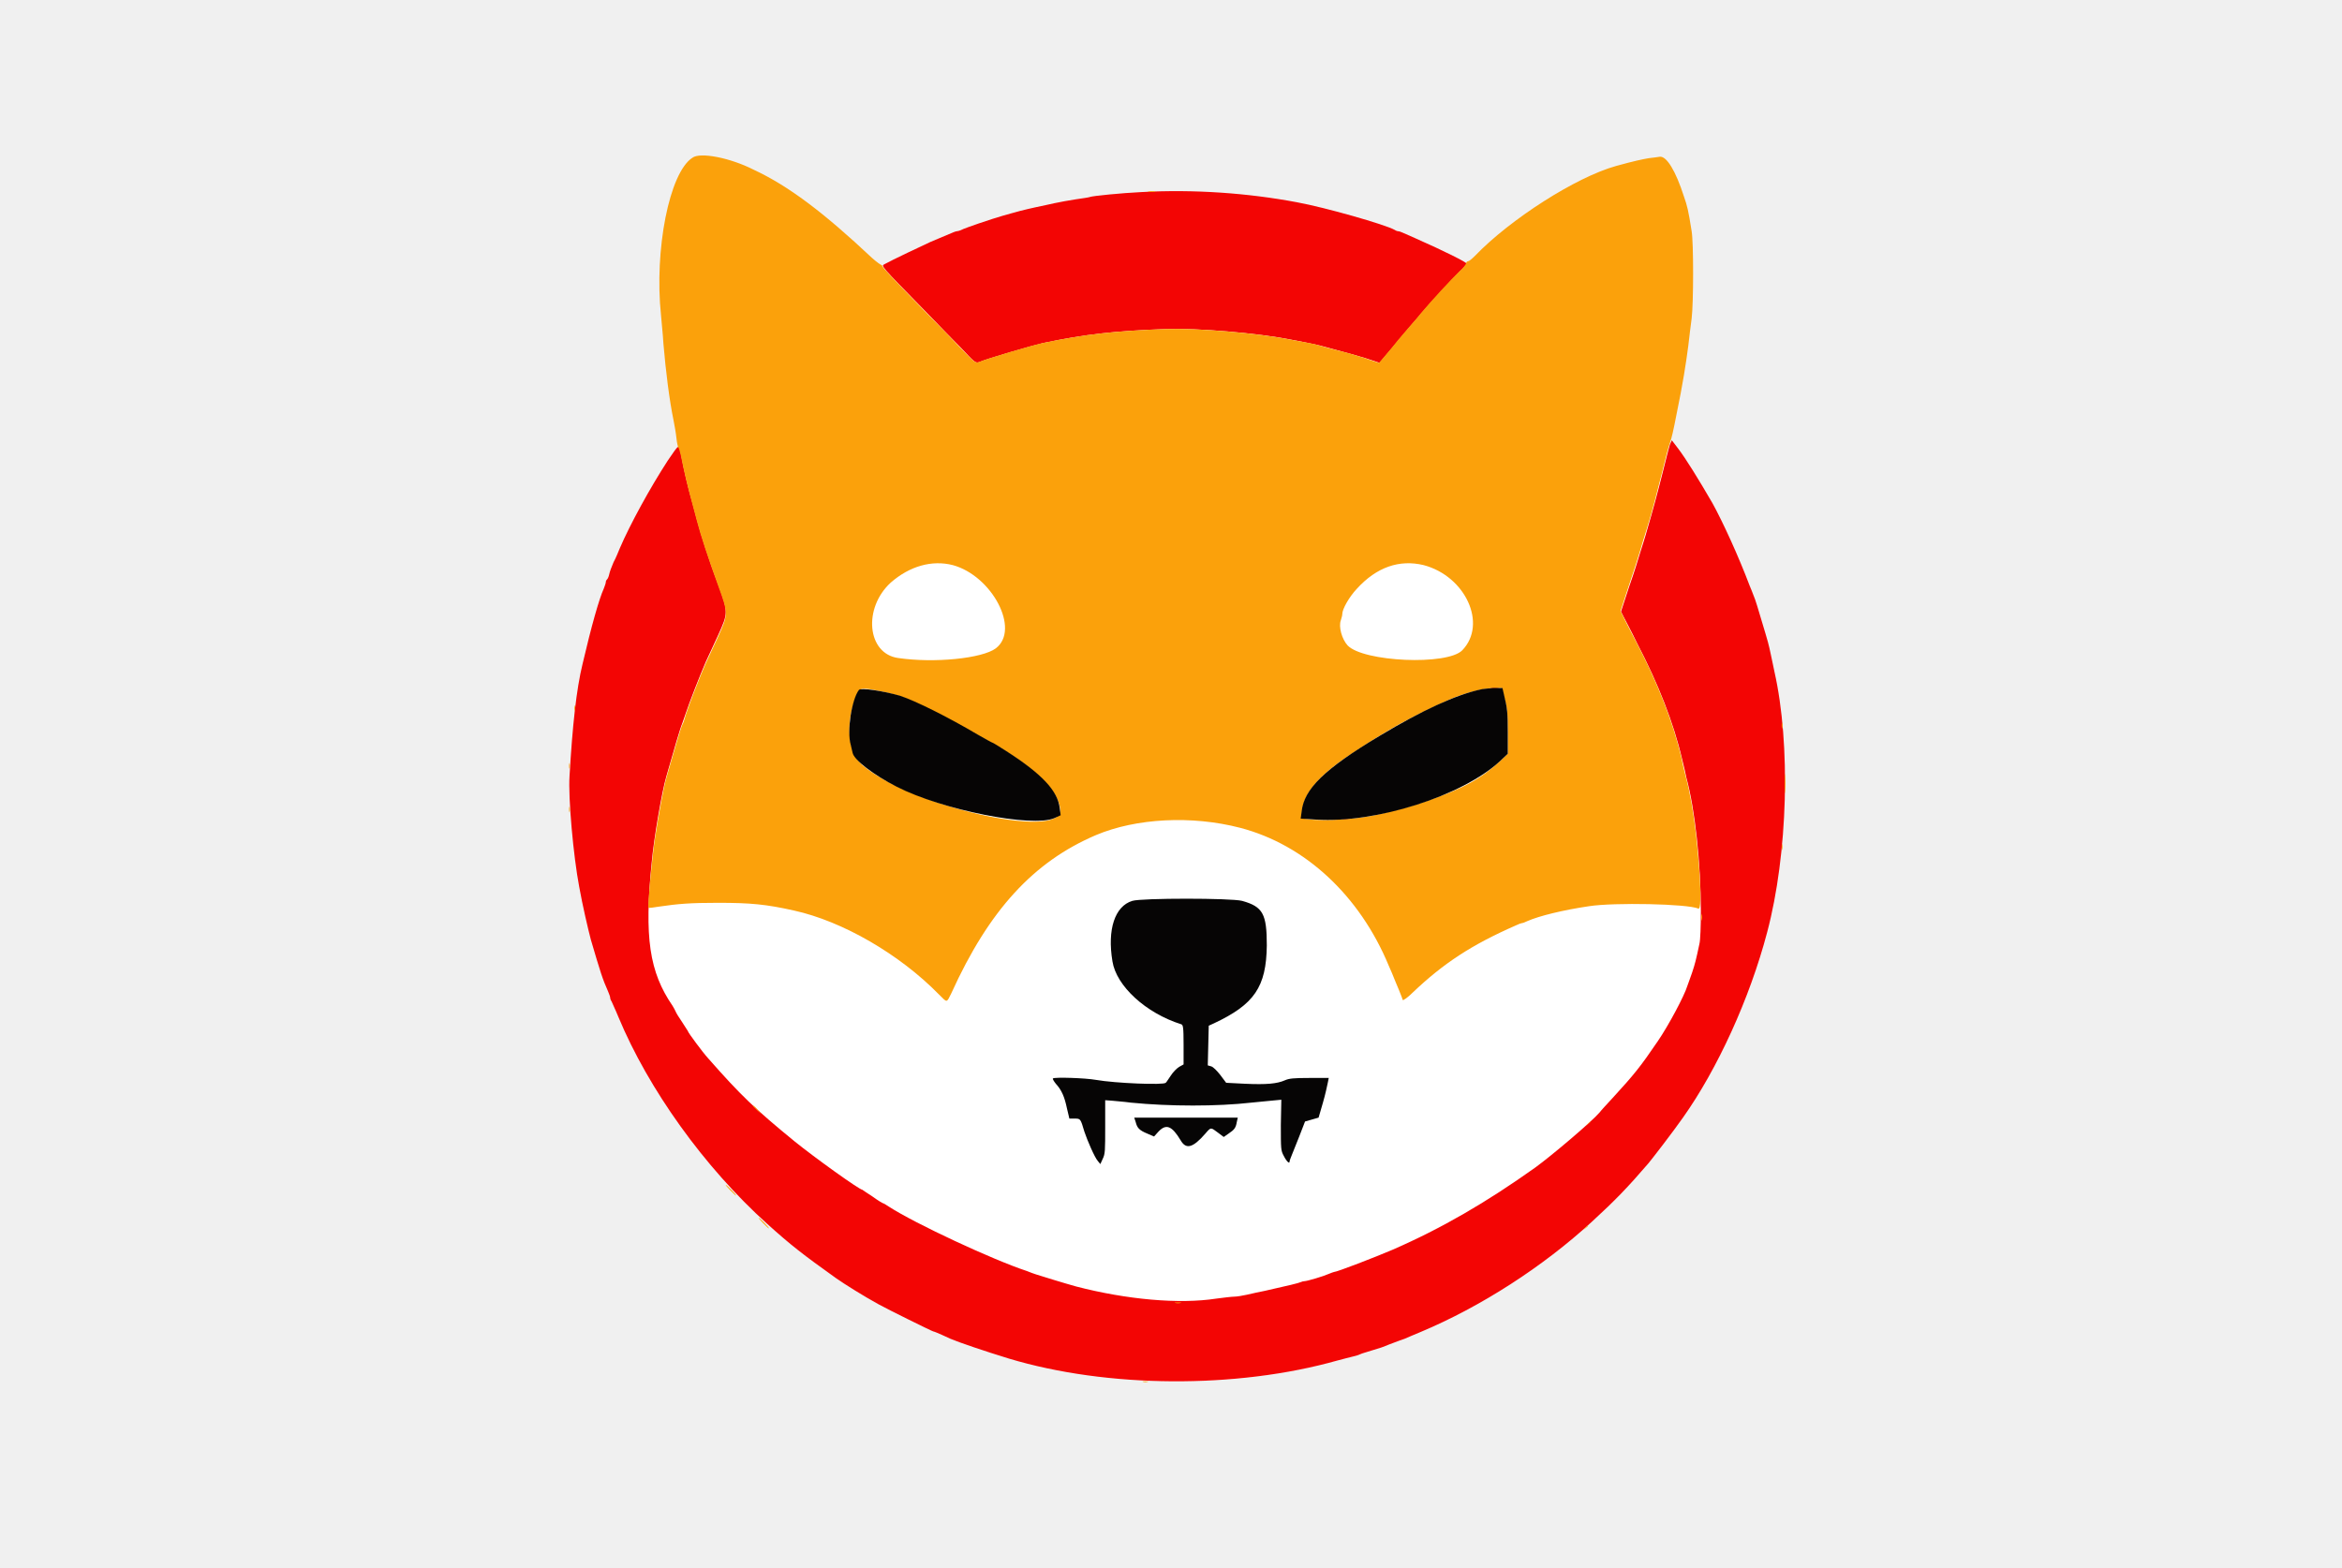
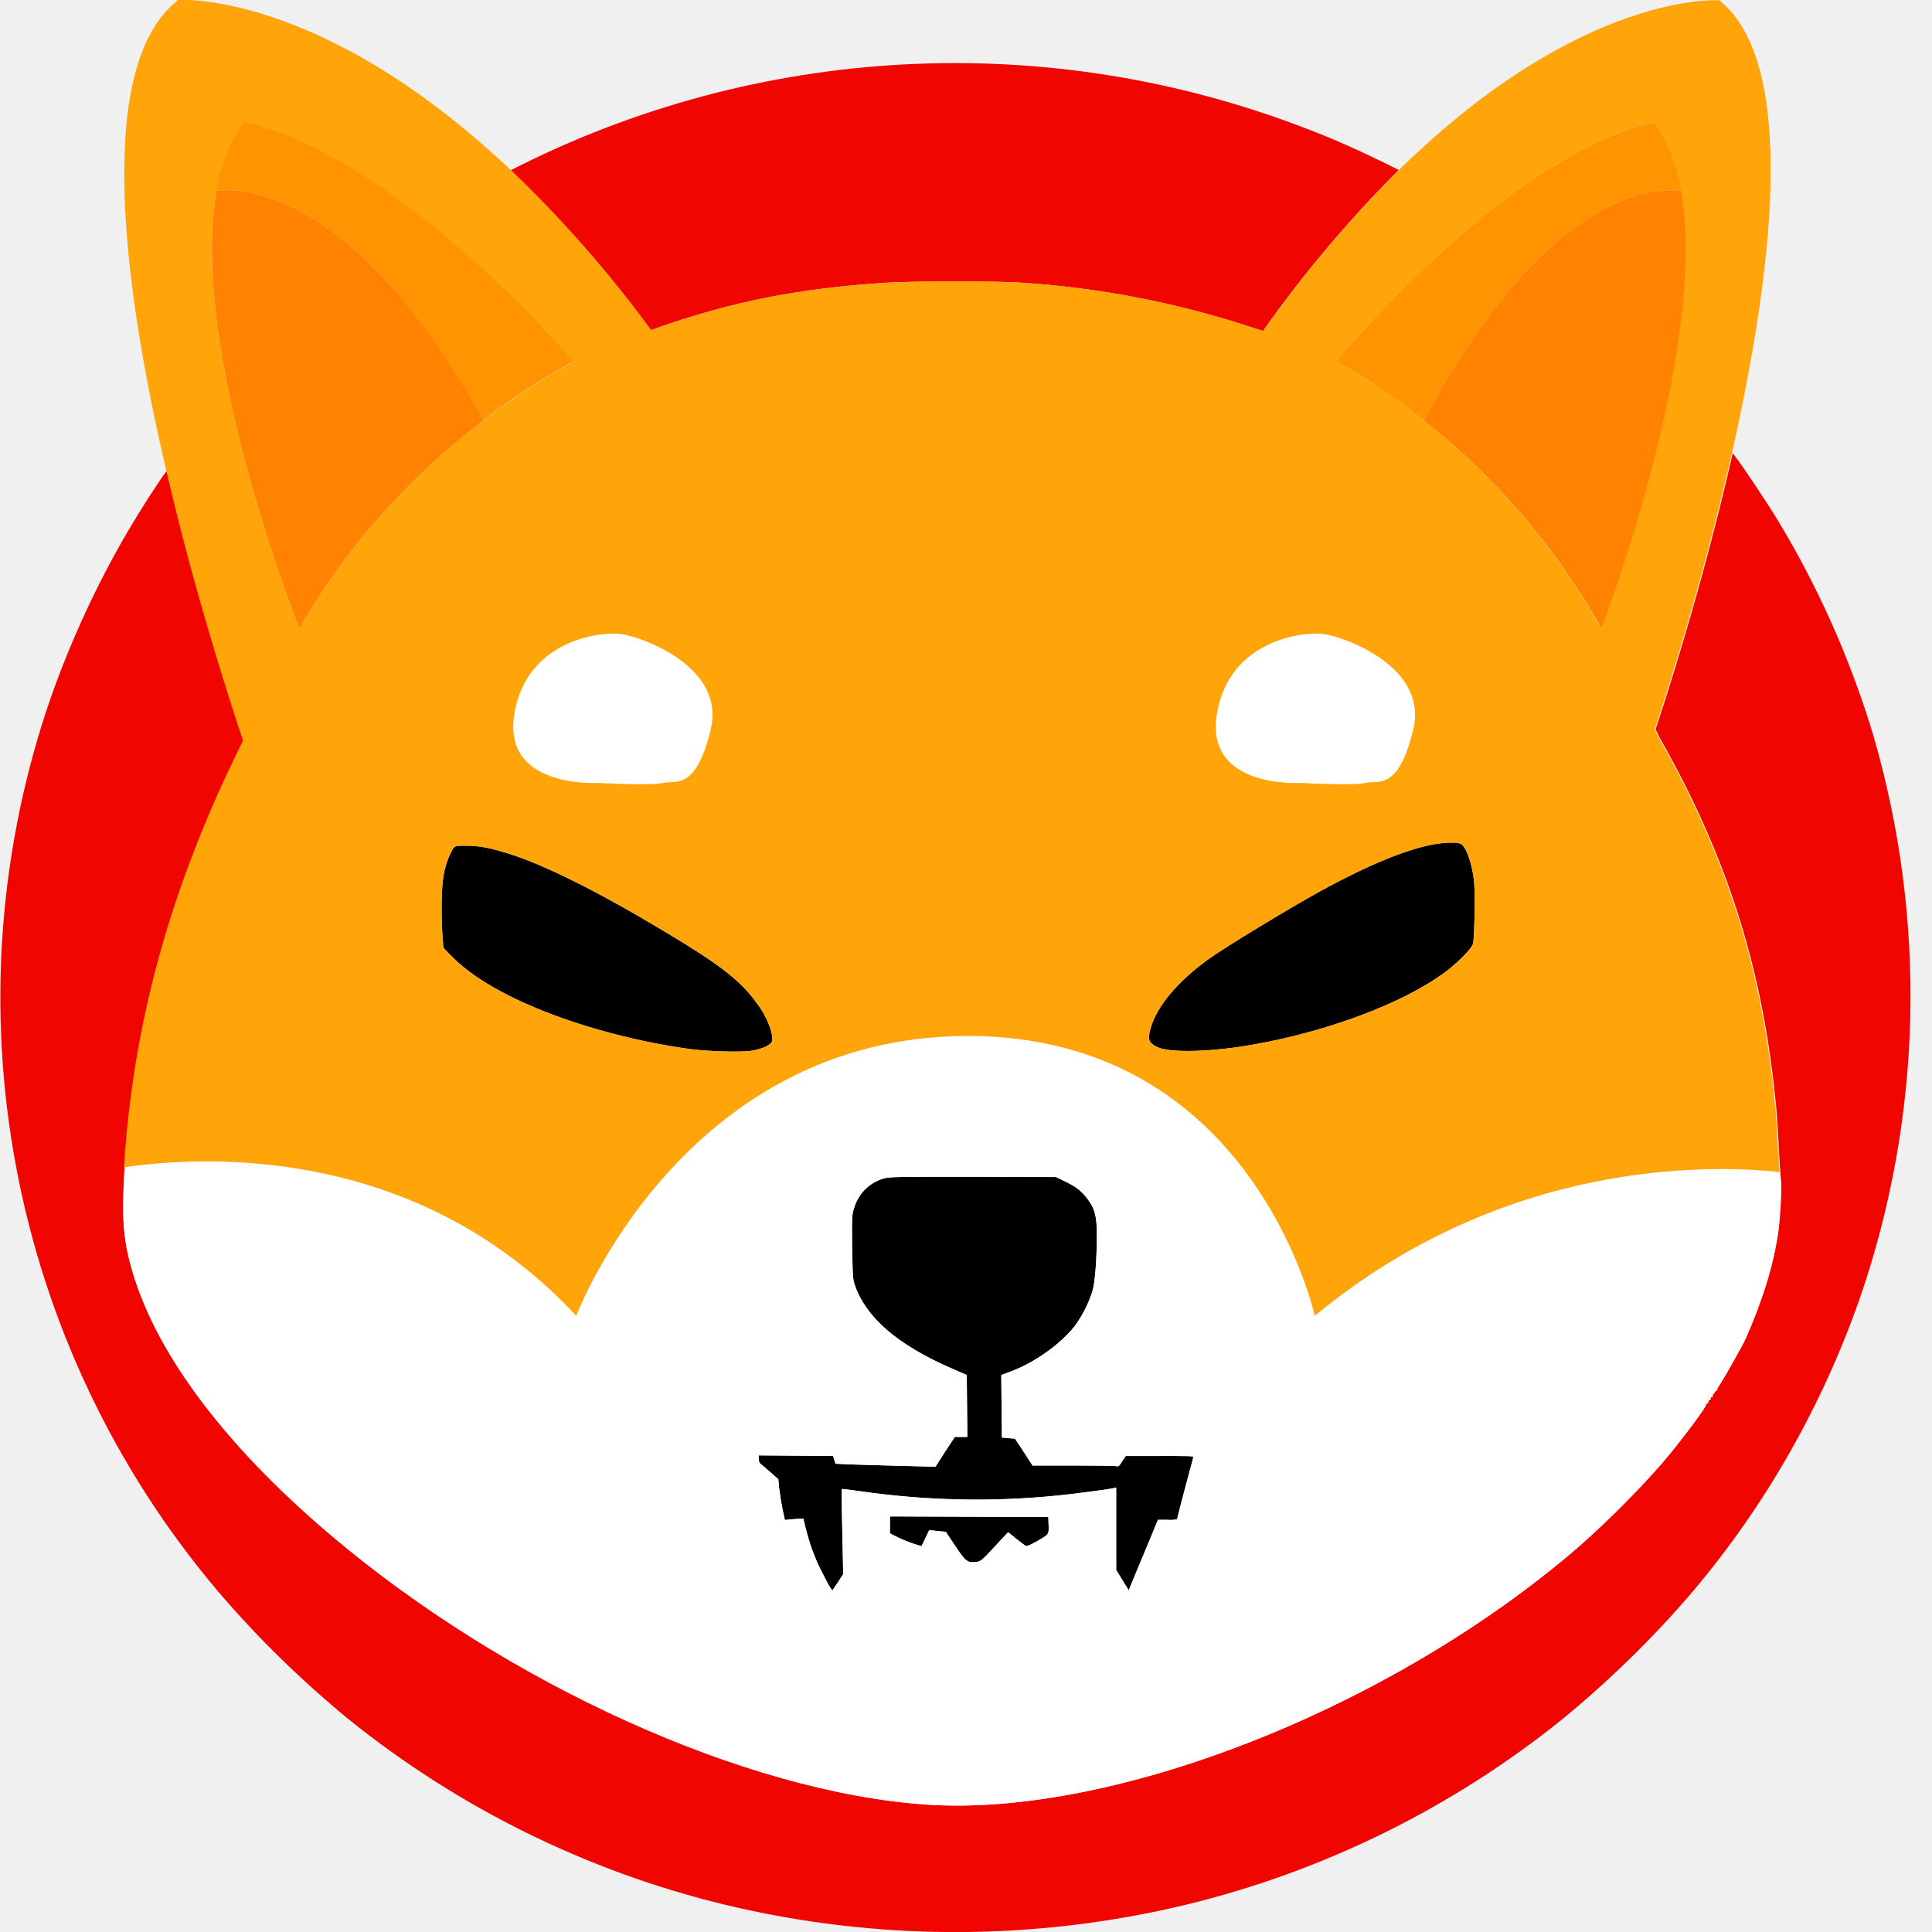
- <svg xmlns="http://www.w3.org/2000/svg" version="1.1" id="svg" x="0px" y="0px" viewBox="0 0 484 324" style="enable-background:new 0 0 484 324;" xml:space="preserve">
+ <svg xmlns="http://www.w3.org/2000/svg" version="1.1" id="Layer_1" x="0px" y="0px" viewBox="0 0 649 649" style="enable-background:new 0 0 649 649;" xml:space="preserve">
  <style type="text/css">
- 	.st0{fill:#FFFFFF;}
- 	.st1{fill-rule:evenodd;clip-rule:evenodd;fill:#F30504;}
- 	.st2{fill-rule:evenodd;clip-rule:evenodd;fill:#FBA10B;}
- 	.st3{fill-rule:evenodd;clip-rule:evenodd;fill:#060505;}
+ 	.st0{fill:#F00500;}
+ 	.st1{fill:#FFFFFF;}
+ 	.st2{fill:none;}
+ 	.st3{fill:#FFA409;}
+ 	.st4{fill:#FF9300;}
+ 	.st5{fill:#FF8300;}
</style>
-   <g id="svgg">
-     <ellipse id="svg_1" class="st0" cx="243.9" cy="163" rx="122.5" ry="122.5" />
-     <path id="path0" class="st1" d="M235.9,39.7c-4.2,0.2-10.1,0.8-10.6,1c-0.2,0.1-1.6,0.3-3,0.5c-1.4,0.2-3.4,0.6-4.4,0.8   c-1,0.2-2.6,0.6-3.7,0.8c-1,0.2-2.6,0.6-3.4,0.8c-0.8,0.2-2.5,0.7-3.6,1c-2.1,0.6-7.8,2.5-8.7,3c-0.3,0.1-0.6,0.2-0.8,0.2   c-0.2,0-0.9,0.3-1.6,0.6c-1.9,0.8-2.8,1.2-3.8,1.6c-0.9,0.4-8.3,3.9-9.5,4.6c-0.7,0.4-1.1,0,8.4,9.7c2.6,2.7,5.9,6.1,7.4,7.6   c3,3.2,3,3.2,3.9,2.9c1.6-0.7,10.9-3.4,13.1-3.9c8.6-1.8,14.5-2.5,25.6-2.9c6.1-0.2,18.6,0.8,25.6,2.2c4.3,0.8,4.9,1,5.9,1.2   c0.5,0.1,2.2,0.6,3.7,1c1.5,0.4,4.1,1.1,5.7,1.6c1.6,0.5,3,1,3,1s1.2-1.4,2.7-3.2c1.5-1.8,3.1-3.7,3.6-4.3c0.5-0.6,1.6-1.8,2.3-2.7   c1.9-2.2,6.3-7,8-8.7c0.8-0.7,1.4-1.5,1.4-1.6c0-0.3-4.6-2.6-10.7-5.3c-2.5-1.1-3.1-1.4-3.4-1.4c-0.2,0-0.5-0.1-0.8-0.3   c-2-1.1-14.2-4.6-20.2-5.7C257.9,39.9,246.7,39.1,235.9,39.7 M345.1,91.9c-0.2,0.6-0.8,3-1.4,5.4c-1.2,4.8-2.1,8.1-3.3,12.2   c-0.4,1.5-1.1,3.6-1.4,4.6c-0.3,1-1.3,4.3-2.3,7.1l-1.7,5.2l0.5,1c0.3,0.6,1.6,3,2.8,5.5c4.4,8.4,7.6,16.6,9.3,23.9   c0.4,1.6,0.8,3.3,0.9,3.9c1.8,6.6,3,17.7,3,27.6c0,3-0.1,6.1-0.3,6.8c-0.7,3.3-0.9,4.1-1.5,5.9c-0.4,1.1-0.8,2.3-1,2.8   c-0.6,2-3.9,8.2-6.1,11.4c-3.6,5.3-4.9,6.9-9.3,11.7c-1.2,1.3-2.5,2.7-2.7,3c-1.7,2-10,9-13.3,11.4c-10.1,7.2-19.4,12.6-29.5,17   c-3.5,1.5-11.5,4.6-12.1,4.6c-0.1,0-0.6,0.2-1.1,0.4c-1.1,0.5-4.5,1.5-5,1.5c-0.2,0-0.6,0.1-0.8,0.2c-0.4,0.2-2.5,0.7-7.4,1.8   c-1.1,0.2-2.8,0.6-3.7,0.8c-0.9,0.2-2.1,0.4-2.6,0.4c-0.5,0-2.2,0.2-3.7,0.4c-7.7,1.2-18.6,0.2-29-2.5c-2.2-0.6-7.7-2.3-8.3-2.5   c-0.3-0.1-1.2-0.4-1.9-0.7c-7-2.3-23.1-9.8-28.5-13.3c-0.6-0.4-1.1-0.7-1.2-0.7c-0.1,0-1.1-0.6-2.2-1.4c-1.1-0.7-2.1-1.4-2.1-1.4   c-0.6,0-9.8-6.6-14-10c-8.2-6.7-11.2-9.6-17.8-17.1c-1.2-1.3-4.2-5.4-4.2-5.6c0-0.1-0.6-0.9-1.2-1.9c-0.7-1-1.3-2-1.4-2.3   c-0.1-0.2-0.4-0.8-0.6-1.1c-4.8-7-5.9-14.1-4.3-29.8c0.4-4.6,2.1-14.6,3-17.6c1.5-5.3,2.9-10.1,3.3-11c0.1-0.3,0.4-1.2,0.7-2   c0.6-1.9,3.1-8.3,4.2-10.8c0.5-1,1.6-3.5,2.5-5.4c2.1-4.6,2.1-4.8,0.1-10.3c-2.2-5.8-3.7-10.7-4.5-13.7c-0.1-0.4-0.5-1.8-0.8-3   c-1.1-3.8-1.9-7.3-2.5-10.6c-0.4-2-0.3-2-2.7,1.5c-3.7,5.7-7.8,13.2-9.9,18.1c-0.3,0.7-0.8,2-1.3,2.9c-0.4,0.9-0.8,2-0.9,2.5   c-0.1,0.5-0.3,0.9-0.4,1c-0.1,0.1-0.3,0.3-0.3,0.6c0,0.2-0.2,0.8-0.4,1.3c-1,2.2-2.6,7.9-4.4,15.6c-1.3,5.3-2.1,12.9-2.7,23.2   c-0.3,4.5,0.8,16.6,2,22.9c0.7,3.9,1.8,8.6,2.4,10.9c2,6.8,2.4,8.1,3.6,10.8c0.2,0.5,0.4,1,0.4,1.2c0,0.2,0.1,0.5,0.3,0.8   c0.1,0.3,0.8,1.7,1.4,3.2c6.2,14.9,17.7,31,30.8,42.8c4.9,4.4,7.2,6.2,14.2,11.2c1.7,1.2,5.7,3.7,8.8,5.4c1.8,1,11.1,5.6,11.3,5.6   c0.1,0,0.7,0.2,3.5,1.5c1.6,0.7,7.2,2.6,12.1,4.1c20.3,6.1,47,6.3,67.9,0.4c1.2-0.3,2.6-0.7,3.1-0.8c0.5-0.1,1.2-0.3,1.6-0.5   c0.4-0.2,1.6-0.5,2.8-0.9c1.1-0.3,2.2-0.7,2.4-0.8c0.2-0.1,1-0.4,1.8-0.7c0.7-0.3,1.7-0.6,2.2-0.8c0.4-0.2,1.9-0.8,3.3-1.4   c12.4-5.2,25.3-13.5,35.4-22.8c4.9-4.5,7.4-7.1,11.7-12.1c0.9-1.1,5-6.4,7.1-9.4c7.1-10,13.8-24.6,17.4-38.3   c4.3-16.2,4.9-38.9,1.5-53.9c-0.1-0.6-0.5-2.3-0.8-3.8c-0.3-1.5-0.8-3.3-1-3.9c-1.7-5.7-2.1-7.1-2.5-8c-0.2-0.6-0.6-1.5-0.8-2   c-2.3-6.1-5.5-13.1-7.7-17.1c-2.9-5-5.5-9.2-7.1-11.3l-1.3-1.7L345.1,91.9 M308.1,142.2c0.4,0.1,1.1,0.1,1.5,0   c0.4-0.1,0.1-0.1-0.7-0.1C308,142.1,307.7,142.1,308.1,142.2 M277.6,169.4c0.3,0.1,0.7,0.1,1,0c0.3-0.1,0-0.1-0.5-0.1   C277.6,169.3,277.3,169.3,277.6,169.4" />
-     <path id="path1" class="st2" d="M143.1,32.6c-4.8,3.1-7.9,19.1-6.5,32.5c0.1,1.4,0.4,4,0.5,5.9c0.5,5.8,1.2,11.5,2.1,15.9   c0.2,1,0.5,2.7,0.6,3.7c0.1,1,0.3,1.8,0.4,1.9c0.1,0.1,0.3,0.8,0.5,1.6c0.7,3.6,1.5,6.8,2.5,10.5c0.3,1.2,0.7,2.5,0.8,3   c0.8,3.1,2.4,7.9,4.5,13.7c2,5.5,2,5.7-0.1,10.3c-0.9,1.9-2,4.3-2.5,5.4c-1.1,2.4-3.6,8.9-4.2,10.8c-0.2,0.8-0.5,1.7-0.7,2   c-0.4,0.9-1.8,5.8-3.3,11c-0.5,1.6-1.6,7.7-2.3,12.2c-0.6,3.8-1.6,14.4-1.4,14.6c0.1,0.1,1,0,2.1-0.2c4.1-0.6,6.5-0.8,12.3-0.8   c6.7,0,9.9,0.3,15.7,1.6c10,2.2,21.8,9,30,17.4c1.7,1.7,1.5,1.7,2.5-0.3c7.8-17.2,17-27.2,29.9-32.7c8.3-3.5,19.8-4.1,29.8-1.5   c13.4,3.5,24.7,14,30.7,28.5c0.5,1.1,1,2.3,1.1,2.6c0.1,0.3,0.6,1.4,1,2.4c0.4,1,0.8,2,0.8,2.1c0.1,0.1,1-0.5,2-1.5   c6.4-6.1,12.2-9.9,21.3-13.9c0.6-0.3,1.2-0.5,1.3-0.5c0.2,0,0.7-0.2,1.1-0.4c2.5-1.1,7.4-2.3,12.8-3.1c5.2-0.8,20.3-0.5,22.6,0.5   c0.7,0.3,0.5-6.2-0.5-15.4c-0.5-4.3-1.3-8.9-2.1-11.8c-0.1-0.5-0.6-2.3-0.9-3.9c-1.7-7.3-4.9-15.5-9.3-23.9c-1.3-2.5-2.6-5-2.8-5.5   l-0.5-1l1.7-5.2c1-2.9,2-6.1,2.3-7.1c0.3-1,0.9-3.1,1.4-4.6c1.3-4.2,2.1-7.5,3.3-12.2c0.6-2.4,1.2-4.9,1.5-5.6   c0.4-1.2,0.7-2.5,1.4-6.1c1.3-6.3,1.9-10.2,2.4-14c0.2-1.7,0.5-4.3,0.7-5.7c0.4-3.3,0.4-15.6,0-18c-0.7-4.4-0.9-5.2-1.6-7.2   c-1.7-5.3-3.6-8.4-5-8.2c-0.5,0.1-1.6,0.2-2.3,0.3c-1.2,0.2-3.1,0.6-6.7,1.6c-8.3,2.3-21.9,11-29.2,18.6c-0.6,0.6-1.2,1.1-1.4,1.1   c-0.2,0-0.4,0.2-0.4,0.4c0,0.2-0.6,1-1.4,1.7c-1.7,1.6-6.1,6.4-8,8.7c-0.7,0.9-1.8,2.1-2.3,2.7c-0.5,0.6-2.2,2.5-3.6,4.3   c-1.5,1.8-2.7,3.2-2.7,3.2s-1.4-0.4-3-1c-1.6-0.5-4.2-1.3-5.7-1.6c-1.5-0.4-3.1-0.8-3.7-1c-0.9-0.3-1.5-0.4-5.9-1.2   c-7-1.4-19.5-2.4-25.6-2.2c-11,0.4-16.9,1.1-25.6,2.9c-2.3,0.5-11.5,3.2-13.1,3.9c-0.8,0.3-0.8,0.3-3.9-2.9   c-1.4-1.5-4.7-4.9-7.4-7.6c-7.8-8-9-9.3-8.8-9.5c0.1-0.1,0.1-0.2,0,0c-0.1,0.1-1.1-0.6-2.1-1.5c-10-9.4-17.3-14.9-24.4-18.2   C150.9,32.6,144.7,31.4,143.1,32.6 M237.3,39.6c0.4,0.1,1,0.1,1.4,0c0.3-0.1,0-0.1-0.8-0.1C237.2,39.5,236.9,39.6,237.3,39.6    M196.9,116.8c8.1,2.2,14,13.3,8.9,17.2c-2.8,2.1-12.7,3.1-20.2,2c-6.4-0.9-7.3-10.3-1.5-15.6C188,117,192.6,115.7,196.9,116.8    M294.2,116.8c8.7,2.3,13.2,12.2,8,17.6c-3.1,3.2-20.5,2.4-23.7-1c-1.2-1.3-1.9-3.9-1.4-5.2c0.1-0.4,0.3-0.9,0.3-1.3   c0-1,1.4-3.5,3-5.2C284.5,117.2,289.2,115.6,294.2,116.8 M310.7,143.5c0.8,2.8,0.9,3.6,0.9,7.9l0,4.4l-1.8,1.7   c-3.7,3.4-7.5,5.5-14.2,7.8c-3.7,1.3-4.8,1.6-11,3.1c-4,0.9-10.9,1.4-14.4,0.9l-1.3-0.2l0.2-1.6c0.4-3.7,3.7-7.5,10.5-11.9   c7.4-4.9,11.7-7.3,19.9-11c2.9-1.3,7.5-2.5,9.6-2.4l1.3,0L310.7,143.5 M182.6,143c2.3,0.5,3.9,1,5.7,1.8c3.1,1.4,7.5,3.6,10.6,5.4   c1.9,1.1,4.1,2.3,4.9,2.7c9.5,5.2,15.3,10.7,15.3,14.6c0,6.2-31.3-1-40.9-9.4c-3-2.6-3.5-8.7-1.3-14.1   C177.6,142,177.8,142,182.6,143 M118.7,146.4c0,0.5,0.1,0.7,0.1,0.5c0.1-0.3,0.1-0.7,0-1C118.7,145.6,118.7,145.8,118.7,146.4    M368.2,150c0,0.6,0.1,0.8,0.1,0.5c0.1-0.3,0.1-0.8,0-1.1C368.3,149.2,368.2,149.4,368.2,150 M117.6,158.3c0,0.5,0.1,0.7,0.1,0.5   c0.1-0.3,0.1-0.7,0-1C117.7,157.6,117.6,157.8,117.6,158.3 M368.8,162c0,1.8,0,2.5,0.1,1.6c0.1-0.9,0.1-2.4,0-3.3   C368.8,159.4,368.8,160.2,368.8,162 M117.6,167.3c0,0.5,0.1,0.7,0.1,0.5c0.1-0.3,0.1-0.7,0-1C117.7,166.6,117.6,166.8,117.6,167.3    M368.2,175.1c0,0.6,0.1,0.8,0.1,0.5c0.1-0.3,0.1-0.8,0-1.1C368.3,174.2,368.2,174.5,368.2,175.1 M351.6,189.6   c0,0.7,0.1,0.9,0.1,0.6c0.1-0.3,0.1-0.9,0-1.2C351.7,188.7,351.6,188.9,351.6,189.6 M155.6,228.6c0,0,0.4,0.4,0.9,0.9l0.9,0.8   l-0.8-0.9C155.9,228.6,155.6,228.4,155.6,228.6 M327.7,232.7l-0.8,0.9L327.7,232.7c0.6-0.4,1-0.8,1-0.8   C328.7,231.7,328.5,231.9,327.7,232.7 M150.9,246c0.6,0.6,1.1,1.1,1.2,1.1c0.1,0-0.3-0.5-0.9-1.1c-0.6-0.6-1.1-1.1-1.2-1.1   C149.9,244.9,150.3,245.4,150.9,246 M157.7,252.8c0.6,0.6,1.1,1.1,1.2,1.1c0.1,0-0.3-0.5-0.9-1.1c-0.6-0.6-1.1-1.1-1.2-1.1   S157.1,252.2,157.7,252.8 M327.2,254.2l-0.8,0.9L327.2,254.2c0.6-0.4,1-0.8,1-0.8C328.2,253.2,327.9,253.4,327.2,254.2    M242.9,269.3c0.3,0.1,0.8,0.1,1.1,0c0.3-0.1,0-0.1-0.6-0.1C242.8,269.2,242.6,269.2,242.9,269.3 M236.2,285.6c0.3,0.1,0.7,0.1,1,0   c0.3-0.1,0-0.1-0.5-0.1S236,285.5,236.2,285.6" />
-     <path id="path2" class="st3" d="M177.5,142.6c-1.5,2-2.5,8.5-1.7,11.3c0.1,0.5,0.3,1.3,0.4,1.7c0.3,1.5,4.4,4.6,9.1,7   c9.4,4.8,28,8.5,32.6,6.5l1.3-0.6l-0.2-1.5c-0.4-3.5-3.6-7-11.1-11.8c-1.4-0.9-2.7-1.7-2.8-1.7s-1.5-0.8-3.1-1.7   c-6.1-3.6-12.7-6.9-16-8C182.5,142.8,177.9,142.1,177.5,142.6 M306,142.5c-5.1,1.1-12.1,4.3-20.9,9.6c-11.5,6.9-15.6,11-16.1,15.6   l-0.2,1.5l3.2,0.2c12.3,0.8,30.2-4.9,37.9-12l1.7-1.6l0-4.4c0-4.2-0.1-5-0.8-7.9l-0.3-1.3l-1.9,0   C307.4,142.3,306.3,142.4,306,142.5 M234,186.2c-3.6,1.1-5.2,5.9-4.1,12.5c0.8,5.1,6.9,10.7,14.2,13c0.4,0.1,0.5,0.6,0.5,4.2v4.1   l-0.9,0.5c-0.5,0.3-1.3,1.1-1.8,1.9c-0.5,0.7-0.9,1.4-1,1.4c-0.4,0.5-10.4,0.1-14.4-0.6c-2.2-0.4-8.6-0.6-8.9-0.3   c-0.1,0.1,0.2,0.6,0.6,1.1c1.2,1.3,1.8,2.7,2.3,5.1l0.5,2.1h1.1c1.2,0,1.2,0,2,2.7c0.6,1.8,2.1,5.3,2.8,6.1l0.5,0.6l0.5-1.1   c0.5-1,0.5-1.8,0.5-6.6l0-5.5l1.4,0.1c0.8,0.1,2.5,0.2,3.9,0.4c8,0.8,17.9,0.8,24.9,0c1.1-0.1,3-0.3,4.1-0.4l2.1-0.2l-0.1,5.2   c0,5,0,5.3,0.6,6.4c0.6,1.2,1.2,1.7,1.2,1.2c0-0.2,0.2-0.7,0.4-1.2c0.2-0.5,0.9-2.3,1.6-4l1.2-3.1l1.4-0.4l1.4-0.4l0.9-3.1   c0.5-1.7,0.9-3.6,1-4.1l0.2-1l-4,0c-3.3,0-4.2,0.1-5.1,0.5c-1.6,0.7-3.8,0.9-8.2,0.7l-3.9-0.2l-1.2-1.6c-0.7-0.9-1.5-1.7-1.9-1.8   l-0.7-0.2l0.1-4.1l0.1-4.1l1.1-0.5c8.3-3.9,10.8-7.5,10.9-16.1c0-6.5-0.8-8-5.1-9.2C254.4,185.6,235.9,185.6,234,186.2    M234.7,231.9c0.3,1.2,0.7,1.7,2.4,2.4l1.4,0.6l0.9-1c1.6-1.7,2.8-1.2,4.6,1.8c1.1,1.9,2.5,1.6,5.1-1.4c1.2-1.4,1.1-1.3,2.6-0.2   l1.2,0.9l1-0.7c1.2-0.8,1.5-1.2,1.7-2.4l0.2-0.9h-10.7h-10.7L234.7,231.9" />
+   <g id="Group_938" transform="translate(-953.348 -232.003)">
+     <g id="Group_931">
+       <path id="Path_8573" class="st0" d="M1423.2,289.1c-16.7,16.7-32,34.8-45.6,54.1l-4.3-1.4c-24.8-8.1-50.5-13.1-76.4-14.8    c-7.8-0.6-36.9-0.6-46.4,0c-28.7,1.9-50.7,6.2-75.7,14.9c-1,0.4-1.9,0.7-2.8,1c-14.1-19.2-29.8-37.2-47.1-53.7    c83-42.5,180.1-47.6,267-14.1c9.3,3.5,18.4,7.6,27.3,12L1423.2,289.1z" />
+       <path id="Path_8574" class="st0" d="M1578,668.4c-12.6,35.9-31.5,69.2-56,98.2c-13.3,15.6-28,29.9-43.8,42.9    c-37,29.8-80.2,51.1-126.3,62.3c-51,12.3-104.2,12.3-155.2,0c-46.2-11.2-89.3-32.5-126.3-62.3c-15.8-13-30.5-27.3-43.8-42.9    c-70.5-83.3-91.9-197.7-56-300.8c6.8-19.1,15.3-37.5,25.5-55c4.7-8,10.5-17,13.3-20.7c9.6,41.3,21.4,77.6,25.8,90.7    c-0.3,0.7-0.7,1.5-1.1,2.2c-23.3,47.2-35.9,92.7-38.9,141.1c0,0.6-0.1,1.3-0.1,1.9c-0.8,14.5-0.4,21.4,2,30.5    c7.5,28.5,30.6,59.9,66.8,90.7c59.3,50.4,139.7,86.8,200.6,91c63.5,4.3,157.2-32.8,219.6-87c9.8-8.7,19-17.9,27.6-27.7    c6.2-7.2,15.4-19.6,14.7-19.6c-0.2,0,0-0.2,0.4-0.4c0.3-0.2,0.6-0.5,0.4-0.7c-0.1-0.1,0.1-0.4,0.4-0.5c0.3-0.1,0.5-0.3,0.4-0.5    s0-0.4,0.4-0.5c0.3-0.1,0.4-0.4,0.3-0.6c-0.1-0.2,0-0.4,0.2-0.4c0.2,0,0.4-0.3,0.4-0.5s0.2-0.5,0.4-0.5c0.2,0,0.4-0.2,0.4-0.4    c0.3-0.8,0.8-1.6,1.3-2.3c1.5-2.3,7.5-13,8.3-14.8c5.7-12.9,9.3-24.4,11-35.9c0.8-5.5,1.3-15.6,0.9-18c-0.1-0.4-0.1-1.1-0.2-2.2    c-0.2-2-0.3-5-0.5-8c-0.2-4.5-0.6-10.8-0.9-13.9c-4.3-45.4-15.9-82.5-37.9-121.8c-0.9-1.5-1.7-3-2.2-4.2c-0.2-0.3-0.3-0.6-0.4-0.8    v0c3.1-9.3,15.8-48.2,25.9-92.7l0.2,0.2l1.5,2c2.6,3.5,9.5,13.9,12.6,18.9c14.1,23,25.1,47.7,32.9,73.5    C1600.7,541,1599.2,607.2,1578,668.4z" />
+       <path id="Path_8575" d="M1448.2,548.9c-0.3,1.6-5,6.4-9.7,9.9c-13.8,10.1-38.5,19.5-63.6,24c-14.3,2.6-28.6,3-32.9,0.9    c-2.8-1.4-3.2-2.5-2.2-6.1c2.1-7.5,8.9-15.7,19.5-23.4c5.4-3.9,27.3-17.2,37.5-22.8c16.8-9.2,30.4-14.7,39.6-16    c2.9-0.4,6.4-0.5,7.5,0c1.8,0.7,3.8,6,4.6,12.4C1448.9,531.2,1448.7,546.2,1448.2,548.9z" />
+       <path id="Path_8576" d="M1212.6,582c-0.6,1.2-3.6,2.5-7,3c-3.4,0.5-13.8,0.2-19.7-0.5c-21.2-2.8-43.7-9.3-60.1-17.3    c-9.2-4.5-15.8-9-20.7-13.9l-2.8-2.9l-0.3-3.8c-0.5-6.6-0.4-17,0.4-20.7c0.5-3.1,1.6-6.1,3.1-8.8c0.8-1,0.8-1,4.4-1    c4.4,0,8.1,0.7,14.1,2.6c12.3,3.8,30.6,13,52.9,26.4c18.4,11,25.3,16.4,30.6,23.8C1211.1,573.5,1213.5,580,1212.6,582z" />
+       <path id="Path_8577" d="M1354.2,721.2c0,0.3-1.2,5.1-2.7,10.8c-1.5,5.7-2.7,10.3-2.7,10.5c-1.1,0.1-2.1,0.2-3.2,0.1h-3.2L1338,753    c-2.4,5.7-4.6,11-4.9,11.8l-0.6,1.4l-2.1-3.4l-2.1-3.4v-27.7l-0.8,0.2c-1.7,0.4-13.8,2-19.1,2.5c-21.9,2.2-43.9,1.7-65.7-1.4    c-3.5-0.5-6.5-0.9-6.6-0.8c-0.1,0.1,0,6.5,0.2,14.4l0.3,14.2l-1.7,2.6c-0.9,1.4-1.8,2.6-1.8,2.7c-0.3,0.3-1.3-1.3-3.6-5.9    c-2.5-4.8-4.3-9.9-5.6-15.2l-0.7-2.9l-3.1,0.2l-3.1,0.3l-0.8-3.7c-0.4-2-0.9-5.1-1.1-6.8l-0.3-3.2l-2.6-2.3    c-1.5-1.3-3-2.6-3.3-2.8c-0.5-0.4-0.7-1.1-0.7-1.7v-1.2l12.5,0.1l12.5,0.1l0.4,1.3l0.4,1.3l4.3,0.2c2.4,0.1,10,0.3,16.8,0.5    l12.5,0.3l3.2-5l3.3-5h4.2l-0.1-10.4l-0.1-10.4l-5.5-2.4c-17.7-7.8-28.1-16.7-32-27.5c-0.8-2.2-0.8-3-1-13    c-0.1-9.9-0.1-10.8,0.6-13c1.4-5,5.3-8.9,10.3-10.2c1.7-0.5,6.2-0.5,29.8-0.5l27.8,0.1l3.1,1.5c3.7,1.8,5.4,3.1,7.5,5.9    c2.4,3.2,3.1,5.7,3.1,11.8c0,8.7-0.6,16.2-1.5,19.2c-1.3,4.1-3.3,8-5.8,11.5c-5,6.4-14.1,12.8-22.4,15.7l-2.4,0.9l0.1,10.5    l0.1,10.5l2.2,0.2l2.2,0.2l3,4.5l2.9,4.5l13.4,0c7.4,0,13.9,0.1,14.5,0.2c1,0.2,1.2,0.1,2.2-1.6l1.2-1.8h11.5    C1351.6,720.7,1354.2,720.9,1354.2,721.2z" />
+       <path id="Path_8578" d="M1301.4,749.9c-1.9,1.1-3.2,1.6-3.5,1.4c-0.3-0.1-1.7-1.3-3.2-2.4l-2.7-2.2l-2.8,3c-6.1,6.6-6.3,6.9-8.1,7    c-2.8,0.3-3.4-0.2-6.8-5.3c-1.8-2.6-3.2-4.8-3.2-4.8c0,0-1.3-0.2-2.8-0.3l-2.8-0.3l-1.3,2.7l-1.3,2.7l-2.3-0.7    c-1.8-0.6-3.6-1.3-5.3-2.1l-3-1.5v-5.7l26.6,0.1l26.6,0.1l0.1,2.7C1305.7,747.5,1305.8,747.4,1301.4,749.9z" />
+     </g>
+     <path id="Path_8579" class="st1" d="M1551.4,627.9c-0.1-0.4-0.1-1.1-0.2-2.2c-24-2.6-92.5-4.2-156.1,48.3c0,0-20.5-94-116.5-94   s-131.6,94-131.6,94c-53.8-57.9-125.8-53.7-151.8-49.9c0,0.6-0.1,1.3-0.1,1.9c-0.8,14.5-0.4,21.4,2,30.5   c7.5,28.5,30.6,59.9,66.8,90.7c59.3,50.4,139.7,86.8,200.6,91c63.5,4.3,157.2-32.8,219.6-87c9.8-8.7,19-17.9,27.6-27.7   c6.2-7.2,15.4-19.6,14.7-19.6c-0.2,0,0-0.2,0.4-0.4c0.3-0.2,0.6-0.5,0.4-0.7c-0.1-0.1,0.1-0.4,0.4-0.5c0.3-0.1,0.5-0.3,0.4-0.5   s0-0.4,0.4-0.5c0.3-0.1,0.4-0.4,0.3-0.6c-0.1-0.2,0-0.4,0.2-0.4c0.2,0,0.4-0.3,0.4-0.5s0.2-0.5,0.4-0.5c0.2,0,0.4-0.2,0.4-0.4   c0.3-0.8,0.8-1.6,1.3-2.3c1.5-2.3,7.5-13,8.3-14.8c5.7-12.9,9.3-24.4,11-35.9C1551.3,640.4,1551.8,630.3,1551.4,627.9z    M1301.4,749.9c-1.9,1.1-3.2,1.6-3.5,1.4c-0.3-0.1-1.7-1.3-3.2-2.4l-2.7-2.2l-2.8,3c-6.1,6.6-6.3,6.9-8.1,7   c-2.8,0.3-3.4-0.2-6.8-5.3c-1.8-2.6-3.2-4.8-3.2-4.8c0,0-1.3-0.2-2.8-0.3l-2.8-0.3l-1.3,2.7l-1.3,2.7l-2.3-0.7   c-1.8-0.6-3.6-1.3-5.3-2.1l-3-1.5v-5.7l26.6,0.1l26.6,0.1l0.1,2.7C1305.7,747.5,1305.8,747.4,1301.4,749.9z M1351.4,731.9   c-1.5,5.7-2.7,10.3-2.7,10.5c-1.1,0.1-2.1,0.2-3.2,0.1h-3.2L1338,753c-2.4,5.7-4.6,11-4.9,11.8l-0.6,1.4l-2.1-3.4l-2.1-3.4v-27.7   l-0.8,0.2c-1.7,0.4-13.8,2-19.1,2.5c-21.9,2.2-43.9,1.7-65.7-1.4c-3.5-0.5-6.5-0.9-6.6-0.8c-0.1,0.1,0,6.5,0.2,14.4l0.3,14.2   l-1.7,2.6c-0.9,1.4-1.8,2.6-1.8,2.7c-0.3,0.3-1.3-1.3-3.6-5.9c-2.5-4.8-4.3-9.9-5.6-15.2l-0.7-2.9l-3.1,0.2l-3.1,0.3l-0.8-3.7   c-0.4-2-0.9-5.1-1.1-6.8l-0.3-3.2l-2.6-2.3c-1.5-1.3-3-2.6-3.3-2.8c-0.5-0.4-0.7-1.1-0.7-1.7v-1.2l12.5,0.1l12.5,0.1l0.4,1.3   l0.4,1.3l4.3,0.2c2.4,0.1,10,0.3,16.8,0.5l12.5,0.3l3.2-5l3.3-5h4.2l-0.1-10.4l-0.1-10.4l-5.5-2.4c-17.7-7.8-28.1-16.7-32-27.5   c-0.8-2.2-0.8-3-1-13c-0.1-9.9-0.1-10.8,0.6-13c1.4-5,5.3-8.9,10.3-10.2c1.7-0.5,6.2-0.5,29.8-0.5l27.8,0.1l3.1,1.5   c3.7,1.8,5.4,3.1,7.5,5.9c2.4,3.2,3.1,5.7,3.1,11.8c0,8.7-0.6,16.2-1.5,19.2c-1.3,4.1-3.3,8-5.8,11.5c-5,6.4-14.1,12.8-22.4,15.7   l-2.4,0.9l0.1,10.5l0.1,10.5l2.2,0.2l2.2,0.2l3,4.5l2.9,4.5l13.4,0c7.4,0,13.9,0.1,14.5,0.2c1,0.2,1.2,0.1,2.2-1.6l1.2-1.8h11.5   c8.9,0,11.5,0.1,11.5,0.4C1354.2,721.4,1352.9,726.3,1351.4,731.9z" />
+     <path id="Path_8580" class="st2" d="M995,624.1c-6.3,0.9-10,1.9-10,1.9" />
+     <path id="Path_8581" class="st2" d="M1560.1,627c0,0-3.2-0.7-8.9-1.3" />
+     <path id="Path_8582" class="st3" d="M1550.6,617.7c-0.2-4.5-0.6-10.8-0.9-13.9c-4.3-45.4-15.9-82.5-37.9-121.8   c-0.9-1.5-1.7-3-2.2-4.2c-0.2-0.3-0.3-0.6-0.4-0.8v0c3.1-9.3,15.8-48.2,25.9-92.7c13.7-60.4,22.4-131-4.2-152.2   c0,0-46-3.4-107.6,57c-16.7,16.7-32,34.8-45.6,54.1l-4.3-1.4c-24.8-8.1-50.5-13.1-76.4-14.8c-7.8-0.6-36.9-0.6-46.4,0   c-28.7,1.9-50.7,6.2-75.7,14.9c-1,0.4-1.9,0.7-2.8,1c-14.1-19.2-29.8-37.2-47.1-53.7c-64.1-60.7-111.8-57.2-111.8-57.2   c-28.2,21.9-18.6,95.7-4,158.1c9.6,41.3,21.4,77.6,25.8,90.7c-0.3,0.7-0.7,1.5-1.1,2.2c-23.3,47.2-35.9,92.7-38.9,141.1   c26.1-3.8,98-8.1,151.9,49.9c0,0,35.6-94,131.6-94s116.5,94,116.5,94c63.6-52.5,132.1-50.8,156.1-48.3   C1551,623.7,1550.8,620.7,1550.6,617.7z M1053.9,443.1c0,0-37.4-93.5-27.8-146.9c0,0,0,0,0,0c1.6-9,4.6-16.9,9.3-22.9   c0,0,42.4,4.2,110.8,80.2c0,0-13,6.3-30.4,19.7c0,0-0.1,0.1-0.2,0.1C1096.7,387.8,1072.5,410.8,1053.9,443.1L1053.9,443.1z    M1212.6,582c-0.6,1.2-3.6,2.5-7,3c-3.4,0.5-13.8,0.2-19.7-0.5c-21.2-2.8-43.7-9.3-60.1-17.3c-9.2-4.5-15.8-9-20.7-13.9l-2.8-2.9   l-0.3-3.8c-0.5-6.6-0.4-17,0.4-20.7c0.5-3.1,1.6-6.1,3.1-8.8c0.8-1,0.8-1,4.4-1c4.4,0,8.1,0.7,14.1,2.6c12.3,3.8,30.6,13,52.9,26.4   c18.4,11,25.3,16.4,30.6,23.8C1211.1,573.5,1213.5,580,1212.6,582z M1448.2,548.9c-0.3,1.6-5,6.4-9.7,9.9   c-13.8,10.1-38.5,19.5-63.6,24c-14.3,2.6-28.6,3-32.9,0.9c-2.8-1.4-3.2-2.5-2.2-6.1c2.1-7.5,8.9-15.7,19.5-23.4   c5.4-3.9,27.3-17.2,37.5-22.8c16.8-9.2,30.4-14.7,39.6-16c2.9-0.4,6.4-0.5,7.5,0c1.8,0.7,3.8,6,4.6,12.4   C1448.9,531.2,1448.7,546.2,1448.2,548.9z M1431.6,373.2l-0.2-0.1c-16.8-13.4-29.4-19.7-29.4-19.7c66.1-76,107-80.2,107-80.2   c4.5,6.1,7.4,13.9,9,22.9c0,0,0,0,0,0c9.3,53.4-26.8,147-26.8,147C1476.1,416.2,1455.8,392.4,1431.6,373.2L1431.6,373.2z" />
+     <path id="Path_8583" class="st2" d="M1377.6,343.2c-0.2,0.2-0.3,0.5-0.5,0.7" />
+     <path id="Path_8584" class="st2" d="M1509.1,476.9c-0.5,1.4-0.7,2.1-0.7,2.1" />
+     <g id="Group_934">
+       <g id="Group_933">
+         <g id="Group_932">
+           <path id="Path_8585" class="st4" d="M1518.1,296.1c-7.8-1-44.7-1.2-86.5,77.1l-0.2-0.1c-16.8-13.4-29.4-19.7-29.4-19.7      c66.1-76,107-80.2,107-80.2C1513.6,279.3,1516.5,287.1,1518.1,296.1z" />
+         </g>
+         <path id="Path_8586" class="st5" d="M1491.3,443.1c-15.2-27-35.4-50.7-59.7-69.9c41.8-78.3,78.6-78.1,86.5-77.1c0,0,0,0,0,0     C1527.4,349.6,1491.3,443.1,1491.3,443.1z" />
+         <path id="Path_8587" class="st5" d="M1519.6,296.4c-0.5-0.1-1-0.2-1.5-0.3L1519.6,296.4z" />
+       </g>
+     </g>
+     <path id="Path_8588" class="st2" d="M1175.1,347.1c-1-1.4-2.1-2.8-3.1-4.2" />
+     <path id="Path_8589" class="st2" d="M1035,480.8c1.1,3.4,1.8,5.2,1.8,5.2" />
+     <g id="Group_937">
+       <g id="Group_936">
+         <g id="Group_935">
+           <path id="Path_8590" class="st4" d="M1146.2,353.4c0,0-13,6.3-30.4,19.7c0,0-0.1,0.1-0.2,0.1c-43.3-78.4-81.4-78.1-89.6-77.1      c1.6-9,4.6-16.9,9.3-22.9C1035.4,273.2,1077.8,277.4,1146.2,353.4z" />
+         </g>
+         <path id="Path_8591" class="st5" d="M1115.7,373.2c-19,14.6-43.2,37.5-61.8,69.9c0,0-37.4-93.5-27.8-147c0,0,0,0,0,0     C1034.2,295.1,1072.4,294.9,1115.7,373.2z" />
+         <path id="Path_8592" class="st5" d="M1026.1,296.1c-0.5,0.1-1.1,0.2-1.6,0.3L1026.1,296.1z" />
+       </g>
+     </g>
+     <path id="Path_8593" class="st1" d="M1390.1,495c0,0-32,2-28-23s29-28,36-27s35,11,30,32s-12,17-16,18S1390.1,495,1390.1,495z" />
+     <path id="Path_8594" class="st1" d="M1154.1,495c0,0-32,2-28-23s29-28,36-27s35,11,30,32s-12,17-16,18S1154.1,495,1154.1,495z" />
  </g>
</svg>
